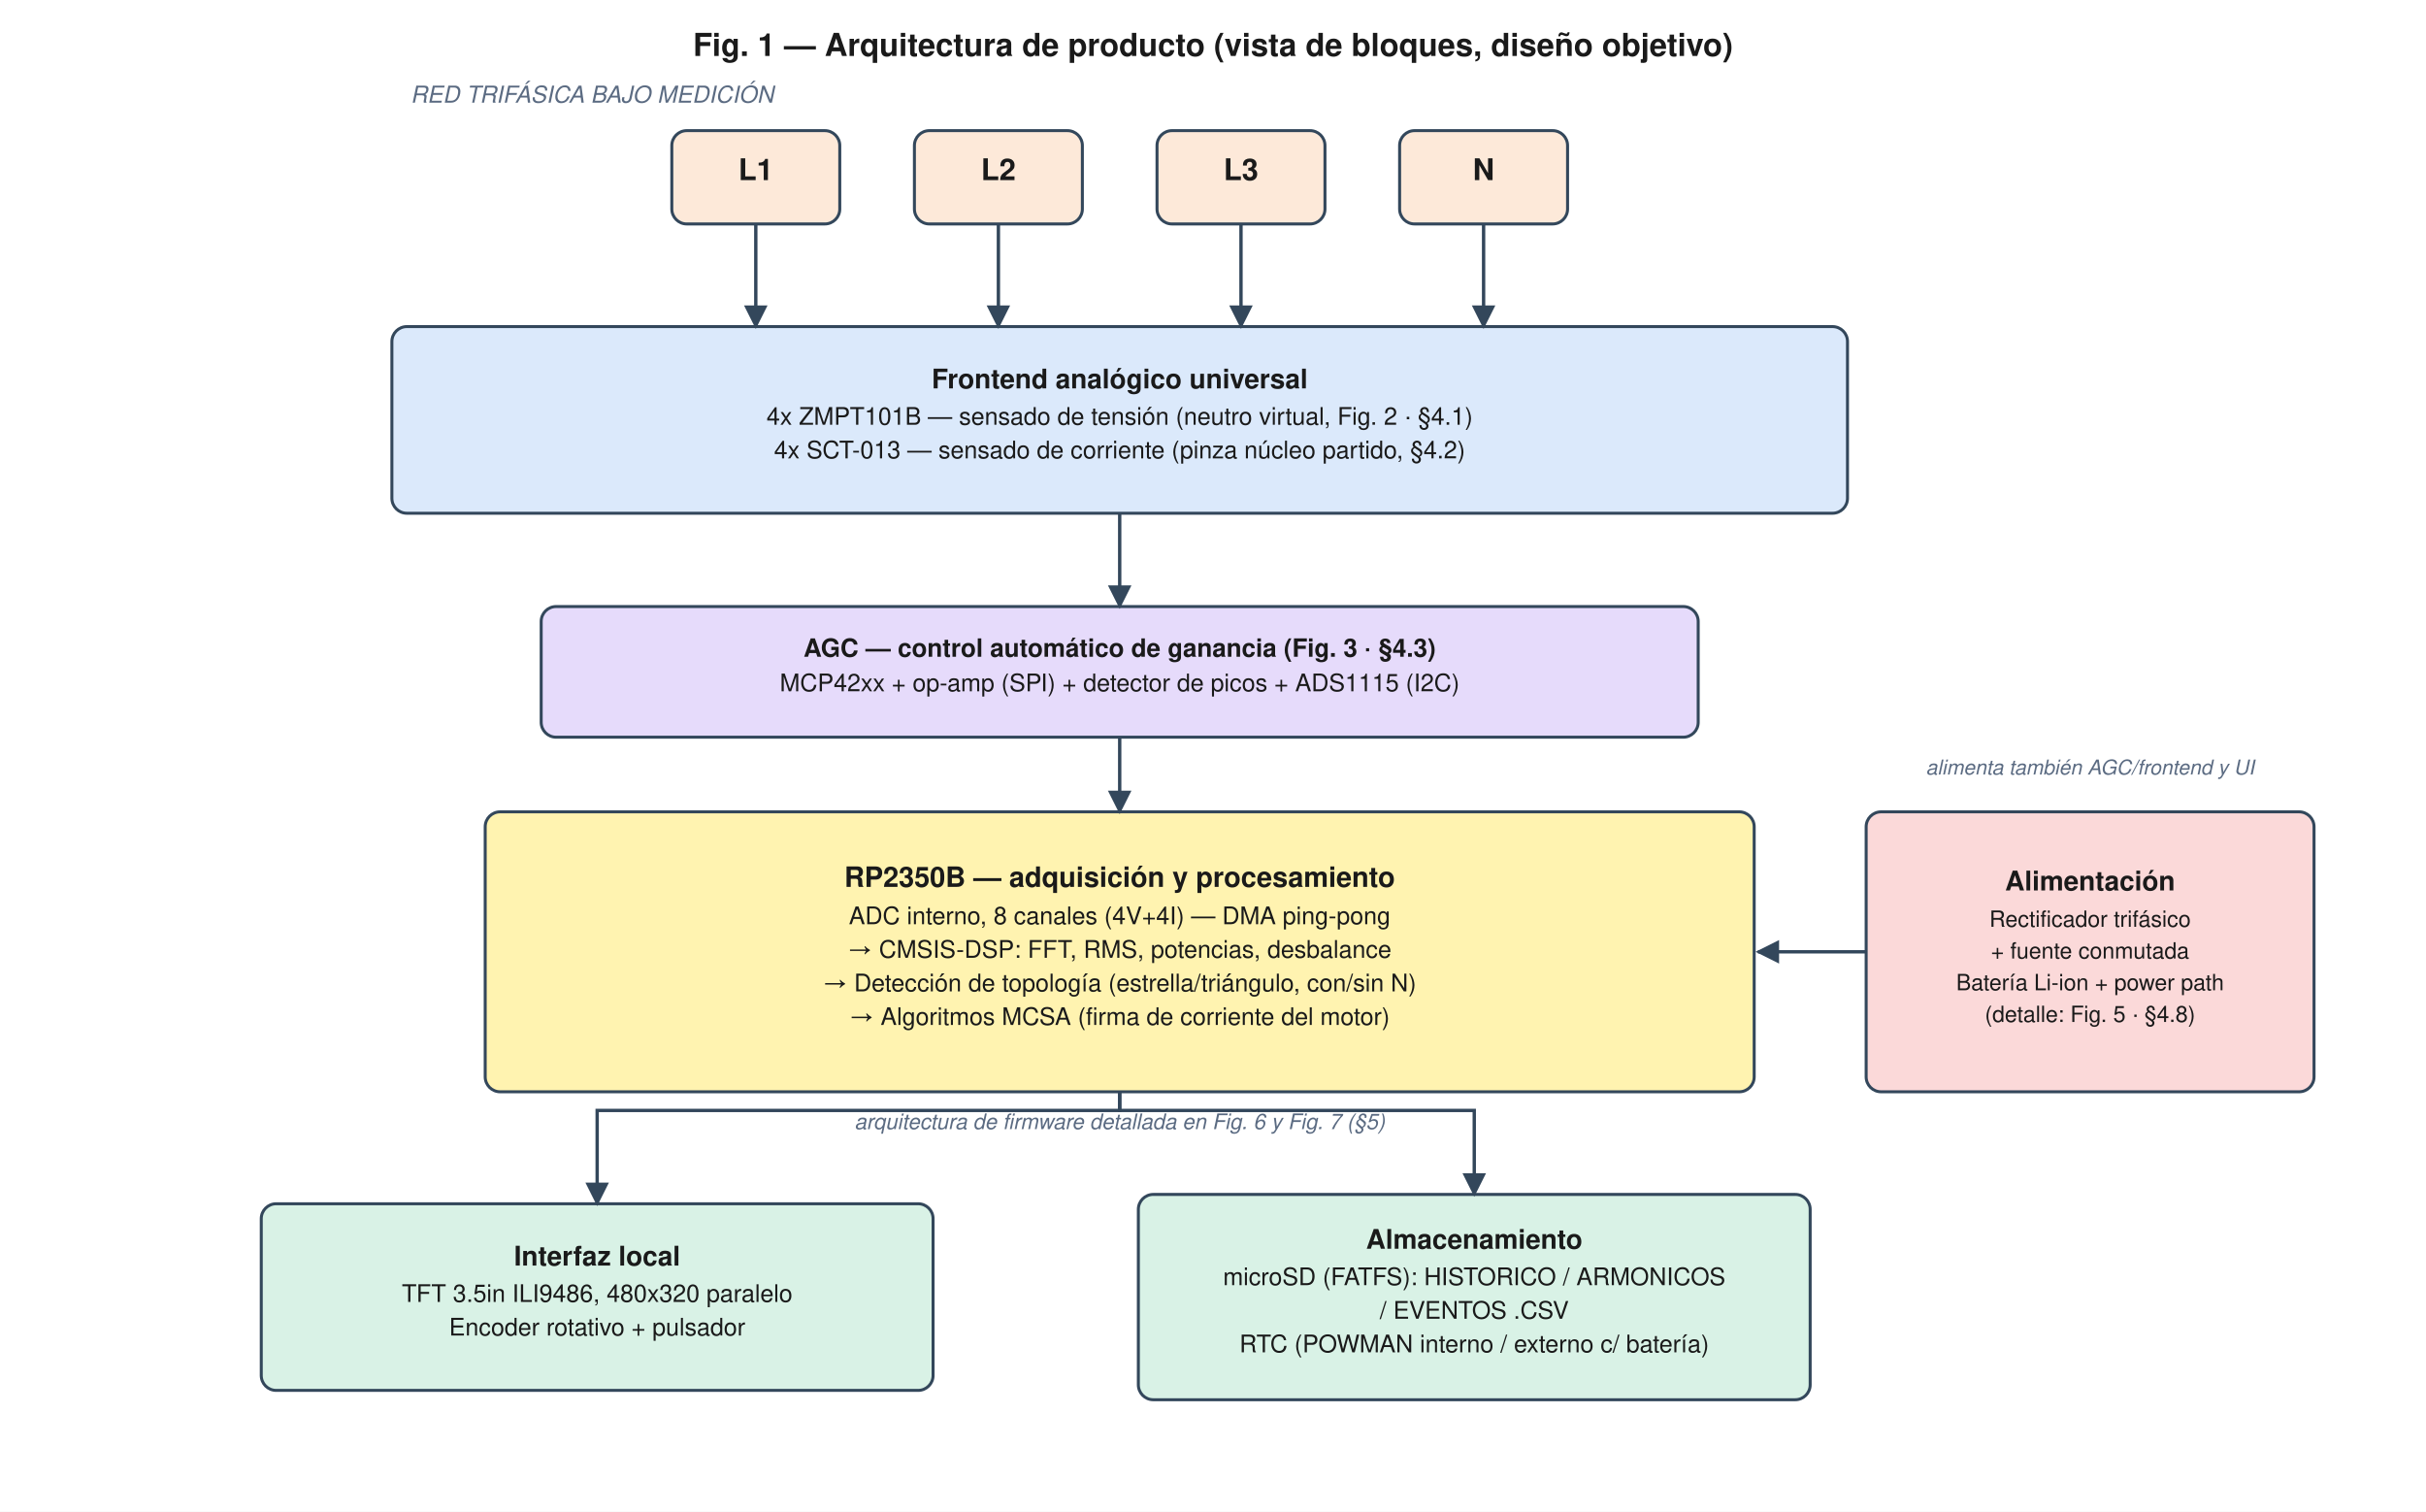
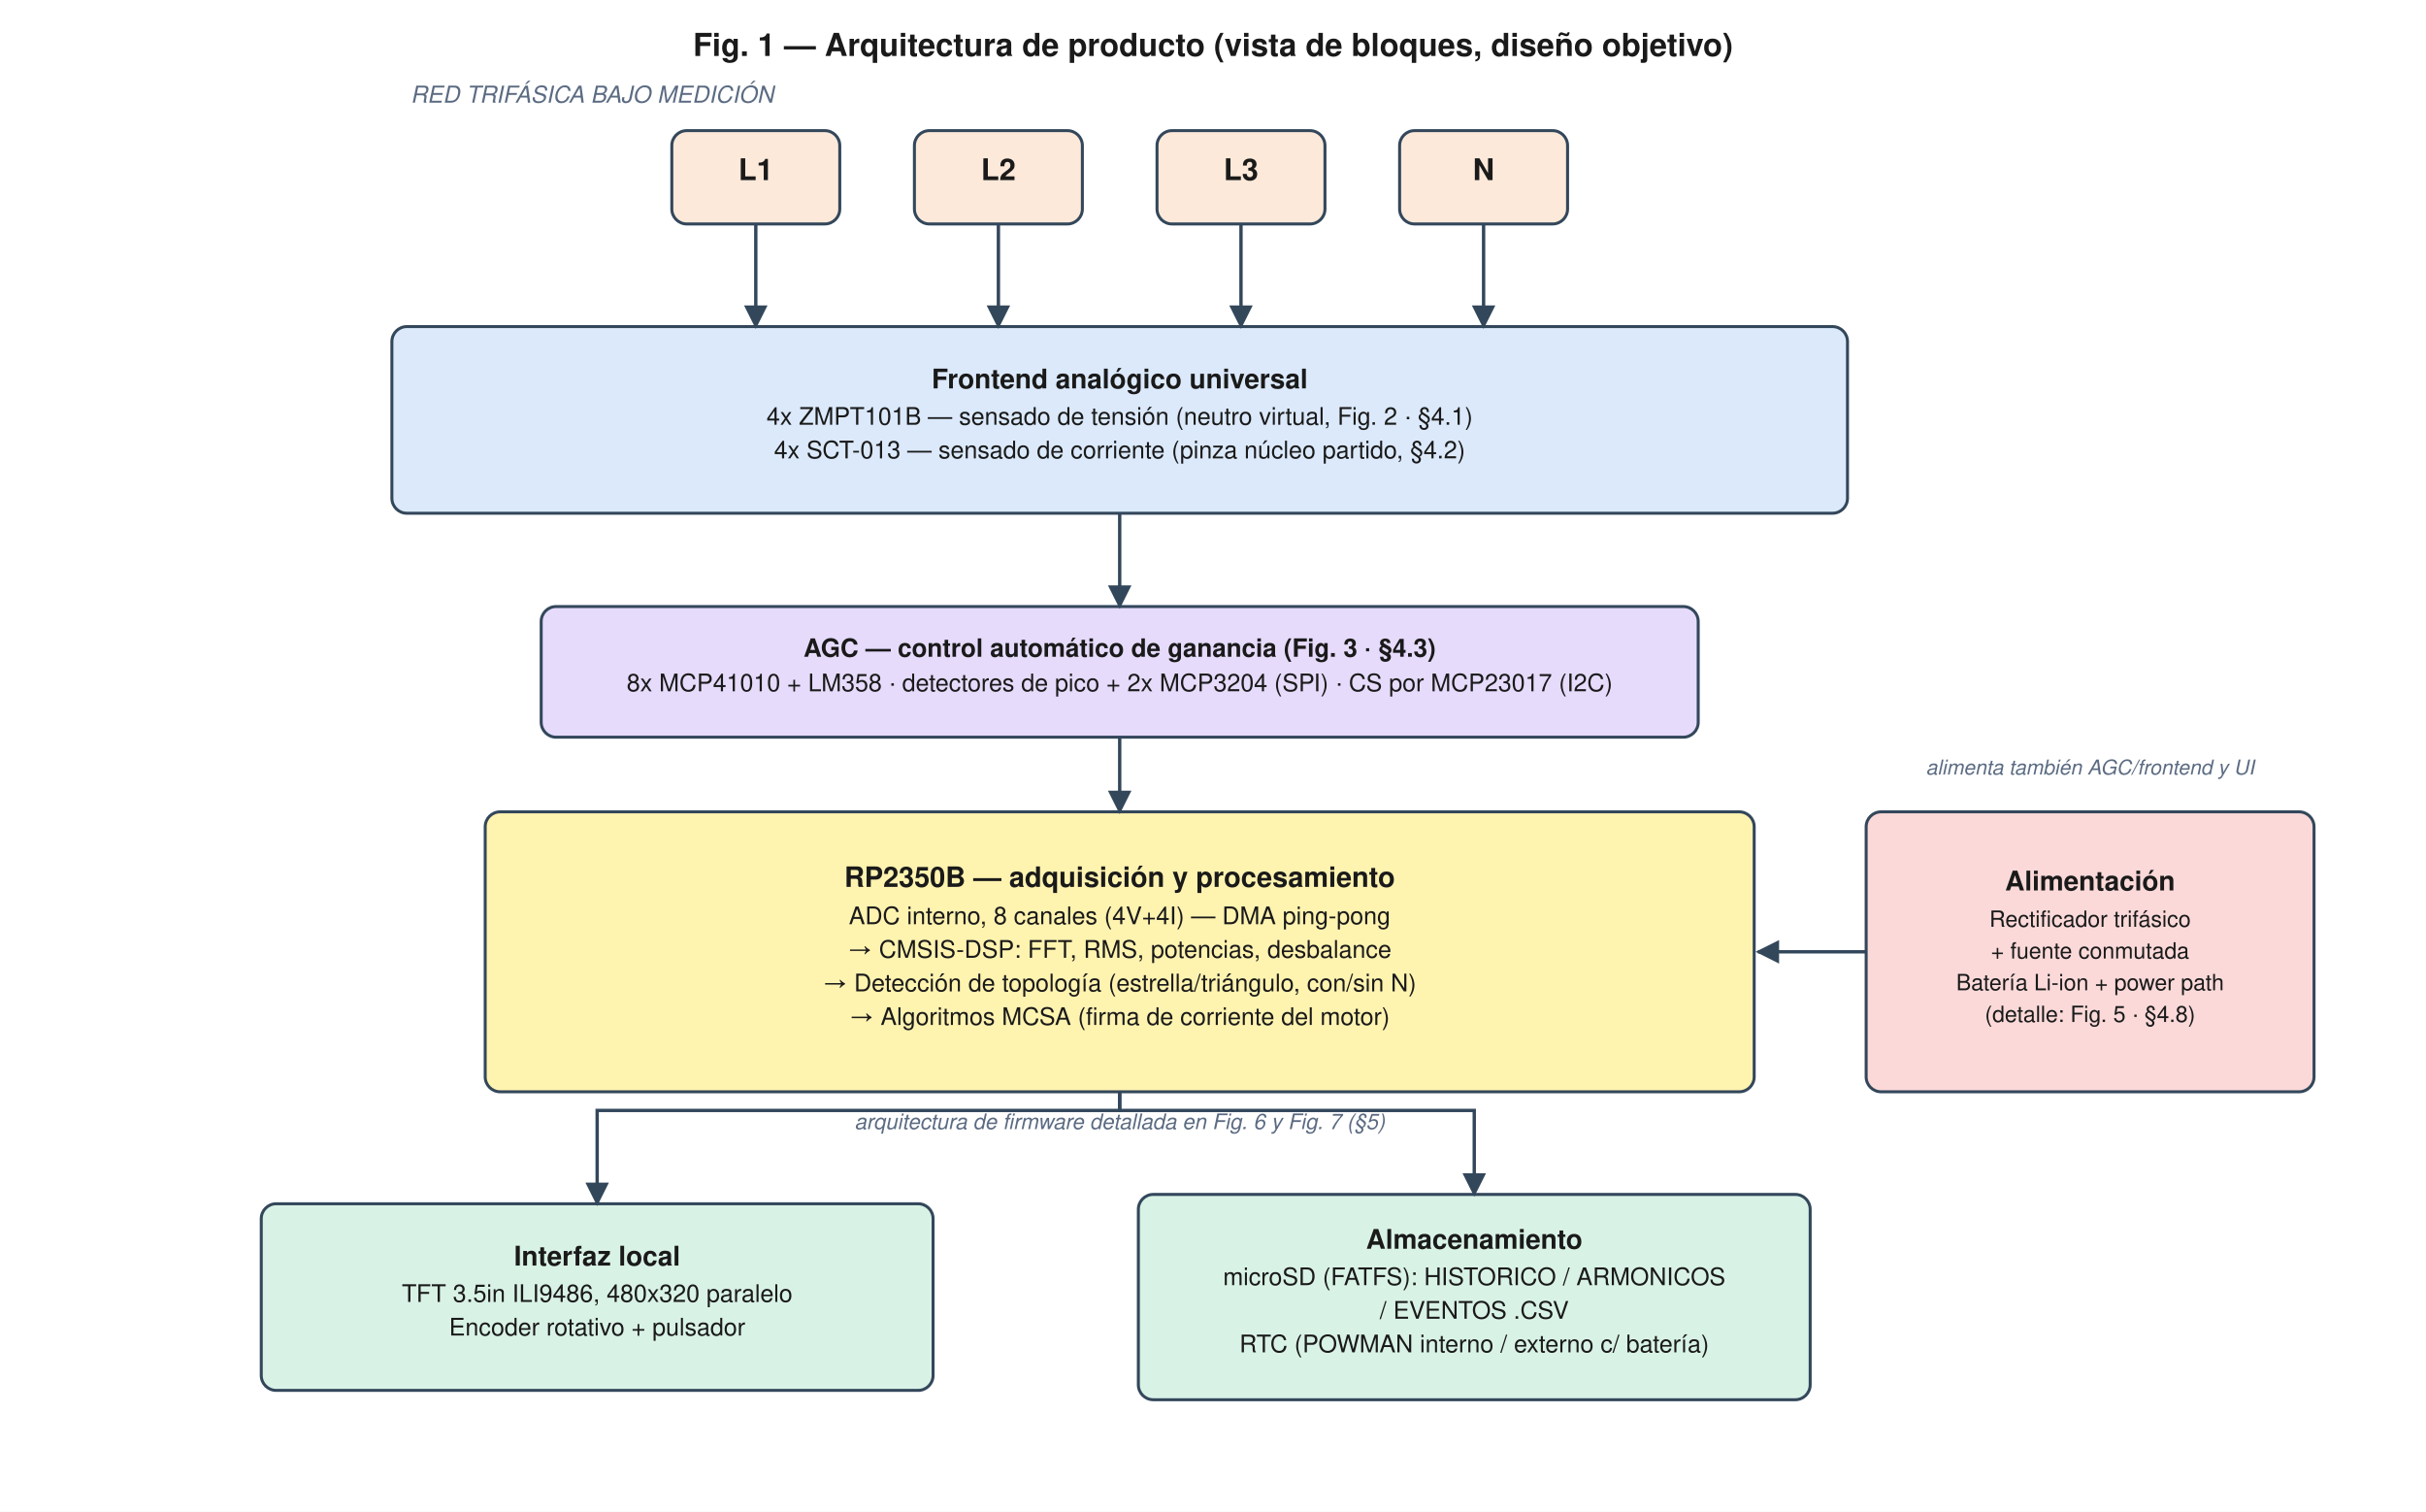
<svg xmlns="http://www.w3.org/2000/svg" viewBox="0 0 1300 810" width="1300" height="810" font-family="Helvetica, Arial, sans-serif">
  <defs>
    <marker id="arrow" viewBox="0 0 10 10" refX="9" refY="5" markerWidth="7" markerHeight="7" orient="auto-start-reverse">
      <path d="M0,0 L10,5 L0,10 z" fill="#33475b" />
    </marker>
    <marker id="arrowGray" viewBox="0 0 10 10" refX="9" refY="5" markerWidth="7" markerHeight="7" orient="auto-start-reverse">
      <path d="M0,0 L10,5 L0,10 z" fill="#7a8699" />
    </marker>
  </defs>
  <rect x="0" y="0" width="1300" height="810" fill="#ffffff" />
  <text x="650.0" y="30" font-family="Helvetica, Arial, sans-serif" font-size="17" font-weight="700" text-anchor="middle" fill="#1a1a1a">Fig. 1 — Arquitectura de producto (vista de bloques, diseño objetivo)</text>
  <rect x="360.0" y="70.0" width="90.0" height="50.0" rx="8" fill="#fde9d9" stroke="#33475b" stroke-width="1.6" />
  <text x="405.0" y="96.5" font-family="Helvetica, Arial, sans-serif" font-size="16" font-weight="700" fill="#1a1a1a" text-anchor="middle">L1</text>
  <rect x="490.0" y="70.0" width="90.0" height="50.0" rx="8" fill="#fde9d9" stroke="#33475b" stroke-width="1.6" />
  <text x="535.0" y="96.5" font-family="Helvetica, Arial, sans-serif" font-size="16" font-weight="700" fill="#1a1a1a" text-anchor="middle">L2</text>
  <rect x="620.0" y="70.0" width="90.0" height="50.0" rx="8" fill="#fde9d9" stroke="#33475b" stroke-width="1.6" />
  <text x="665.0" y="96.5" font-family="Helvetica, Arial, sans-serif" font-size="16" font-weight="700" fill="#1a1a1a" text-anchor="middle">L3</text>
  <rect x="750.0" y="70.0" width="90.0" height="50.0" rx="8" fill="#fde9d9" stroke="#33475b" stroke-width="1.6" />
  <text x="795.0" y="96.5" font-family="Helvetica, Arial, sans-serif" font-size="16" font-weight="700" fill="#1a1a1a" text-anchor="middle">N</text>
  <text x="220.0" y="55.0" font-family="Helvetica, Arial, sans-serif" font-size="12.5" fill="#5b6b82" text-anchor="start" font-style="italic">RED TRIFÁSICA BAJO MEDICIÓN</text>
  <rect x="210.0" y="175.0" width="780.0" height="100.0" rx="8" fill="#dbe9fb" stroke="#33475b" stroke-width="1.6" />
  <text x="600.0" y="208.1" font-family="Helvetica, Arial, sans-serif" font-size="14.5" font-weight="700" fill="#1a1a1a" text-anchor="middle">Frontend analógico universal</text>
  <text x="600.0" y="227.6" font-family="Helvetica, Arial, sans-serif" font-size="13" fill="#1a1a1a" text-anchor="middle">4x ZMPT101B — sensado de tensión (neutro virtual, Fig. 2 · §4.1)</text>
  <text x="600.0" y="245.6" font-family="Helvetica, Arial, sans-serif" font-size="13" fill="#1a1a1a" text-anchor="middle">4x SCT-013 — sensado de corriente (pinza núcleo partido, §4.2)</text>
  <path d="M 405.0,120.0 L 405.0,175.0 " fill="none" stroke="#33475b" stroke-width="1.8" marker-end="url(#arrow)" />
  <path d="M 535.0,120.0 L 535.0,175.0 " fill="none" stroke="#33475b" stroke-width="1.8" marker-end="url(#arrow)" />
  <path d="M 665.0,120.0 L 665.0,175.0 " fill="none" stroke="#33475b" stroke-width="1.8" marker-end="url(#arrow)" />
  <path d="M 795.0,120.0 L 795.0,175.0 " fill="none" stroke="#33475b" stroke-width="1.8" marker-end="url(#arrow)" />
  <rect x="290.0" y="325.0" width="620.0" height="70.0" rx="8" fill="#e6dbfb" stroke="#33475b" stroke-width="1.6" />
  <text x="600.0" y="351.9" font-family="Helvetica, Arial, sans-serif" font-size="13.5" font-weight="700" fill="#1a1a1a" text-anchor="middle">AGC — control automático de ganancia (Fig. 3 · §4.3)</text>
-   <text x="600.0" y="370.4" font-family="Helvetica, Arial, sans-serif" font-size="13" fill="#1a1a1a" text-anchor="middle">MCP42xx + op-amp (SPI) + detector de picos + ADS1115 (I2C)</text>
+   <text x="600.0" y="370.4" font-family="Helvetica, Arial, sans-serif" font-size="13" fill="#1a1a1a" text-anchor="middle">8x MCP41010 + LM358 · detectores de pico + 2x MCP3204 (SPI) · CS por MCP23017 (I2C)</text>
  <path d="M 600.0,275.0 L 600.0,325.0 " fill="none" stroke="#33475b" stroke-width="1.8" marker-end="url(#arrow)" />
  <rect x="260.0" y="435.0" width="680.0" height="150.0" rx="8" fill="#fff3b0" stroke="#33475b" stroke-width="1.6" />
  <text x="600.0" y="475.2" font-family="Helvetica, Arial, sans-serif" font-size="15" font-weight="700" fill="#1a1a1a" text-anchor="middle">RP2350B — adquisición y procesamiento</text>
  <text x="600.0" y="495.2" font-family="Helvetica, Arial, sans-serif" font-size="13" fill="#1a1a1a" text-anchor="middle">ADC interno, 8 canales (4V+4I) — DMA ping-pong</text>
  <text x="600.0" y="513.2" font-family="Helvetica, Arial, sans-serif" font-size="13" fill="#1a1a1a" text-anchor="middle">→ CMSIS-DSP: FFT, RMS, potencias, desbalance</text>
  <text x="600.0" y="531.2" font-family="Helvetica, Arial, sans-serif" font-size="13" fill="#1a1a1a" text-anchor="middle">→ Detección de topología (estrella/triángulo, con/sin N)</text>
  <text x="600.0" y="549.2" font-family="Helvetica, Arial, sans-serif" font-size="13" fill="#1a1a1a" text-anchor="middle">→ Algoritmos MCSA (firma de corriente del motor)</text>
  <text x="600.0" y="605.0" font-family="Helvetica, Arial, sans-serif" font-size="11.5" fill="#5b6b82" text-anchor="middle" font-style="italic">arquitectura de firmware detallada en Fig. 6 y Fig. 7 (§5)</text>
  <path d="M 600.0,395.0 L 600.0,435.0 " fill="none" stroke="#33475b" stroke-width="1.8" marker-end="url(#arrow)" />
  <rect x="140.0" y="645.0" width="360.0" height="100.0" rx="8" fill="#d9f2e6" stroke="#33475b" stroke-width="1.6" />
  <text x="320.0" y="678.1" font-family="Helvetica, Arial, sans-serif" font-size="14.5" font-weight="700" fill="#1a1a1a" text-anchor="middle">Interfaz local</text>
  <text x="320.0" y="697.6" font-family="Helvetica, Arial, sans-serif" font-size="13" fill="#1a1a1a" text-anchor="middle">TFT 3.5in ILI9486, 480x320 paralelo</text>
  <text x="320.0" y="715.6" font-family="Helvetica, Arial, sans-serif" font-size="13" fill="#1a1a1a" text-anchor="middle">Encoder rotativo + pulsador</text>
  <rect x="610.0" y="640.0" width="360.0" height="110.0" rx="8" fill="#d9f2e6" stroke="#33475b" stroke-width="1.6" />
  <text x="790.0" y="669.1" font-family="Helvetica, Arial, sans-serif" font-size="14.5" font-weight="700" fill="#1a1a1a" text-anchor="middle">Almacenamiento</text>
  <text x="790.0" y="688.6" font-family="Helvetica, Arial, sans-serif" font-size="13" fill="#1a1a1a" text-anchor="middle">microSD (FATFS): HISTORICO / ARMONICOS</text>
  <text x="790.0" y="706.6" font-family="Helvetica, Arial, sans-serif" font-size="13" fill="#1a1a1a" text-anchor="middle">/ EVENTOS .CSV</text>
  <text x="790.0" y="724.6" font-family="Helvetica, Arial, sans-serif" font-size="13" fill="#1a1a1a" text-anchor="middle">RTC (POWMAN interno / externo c/ batería)</text>
  <path d="M 600.0,585.0 L 600.0,595.0 L 320.0,595.0 L 320.0,645.0 " fill="none" stroke="#33475b" stroke-width="1.8" marker-end="url(#arrow)" />
  <path d="M 600.0,585.0 L 600.0,595.0 L 790.0,595.0 L 790.0,640.0 " fill="none" stroke="#33475b" stroke-width="1.8" marker-end="url(#arrow)" />
  <rect x="1000.0" y="435.0" width="240.0" height="150.0" rx="8" fill="#fbd9d9" stroke="#33475b" stroke-width="1.6" />
  <text x="1120.0" y="477.1" font-family="Helvetica, Arial, sans-serif" font-size="14.5" font-weight="700" fill="#1a1a1a" text-anchor="middle">Alimentación</text>
  <text x="1120.0" y="496.6" font-family="Helvetica, Arial, sans-serif" font-size="12" fill="#1a1a1a" text-anchor="middle">Rectificador trifásico</text>
  <text x="1120.0" y="513.6" font-family="Helvetica, Arial, sans-serif" font-size="12" fill="#1a1a1a" text-anchor="middle">+ fuente conmutada</text>
  <text x="1120.0" y="530.6" font-family="Helvetica, Arial, sans-serif" font-size="12" fill="#1a1a1a" text-anchor="middle">Batería Li-ion + power path</text>
  <text x="1120.0" y="547.6" font-family="Helvetica, Arial, sans-serif" font-size="12" fill="#1a1a1a" text-anchor="middle">(detalle: Fig. 5 · §4.8)</text>
  <path d="M 1000.0,510.0 L 942.0,510.0 " fill="none" stroke="#33475b" stroke-width="1.8" marker-end="url(#arrow)" />
  <text x="1120.0" y="415.0" font-family="Helvetica, Arial, sans-serif" font-size="11" fill="#5b6b82" text-anchor="middle" font-style="italic">alimenta también AGC/frontend y UI</text>
</svg>
